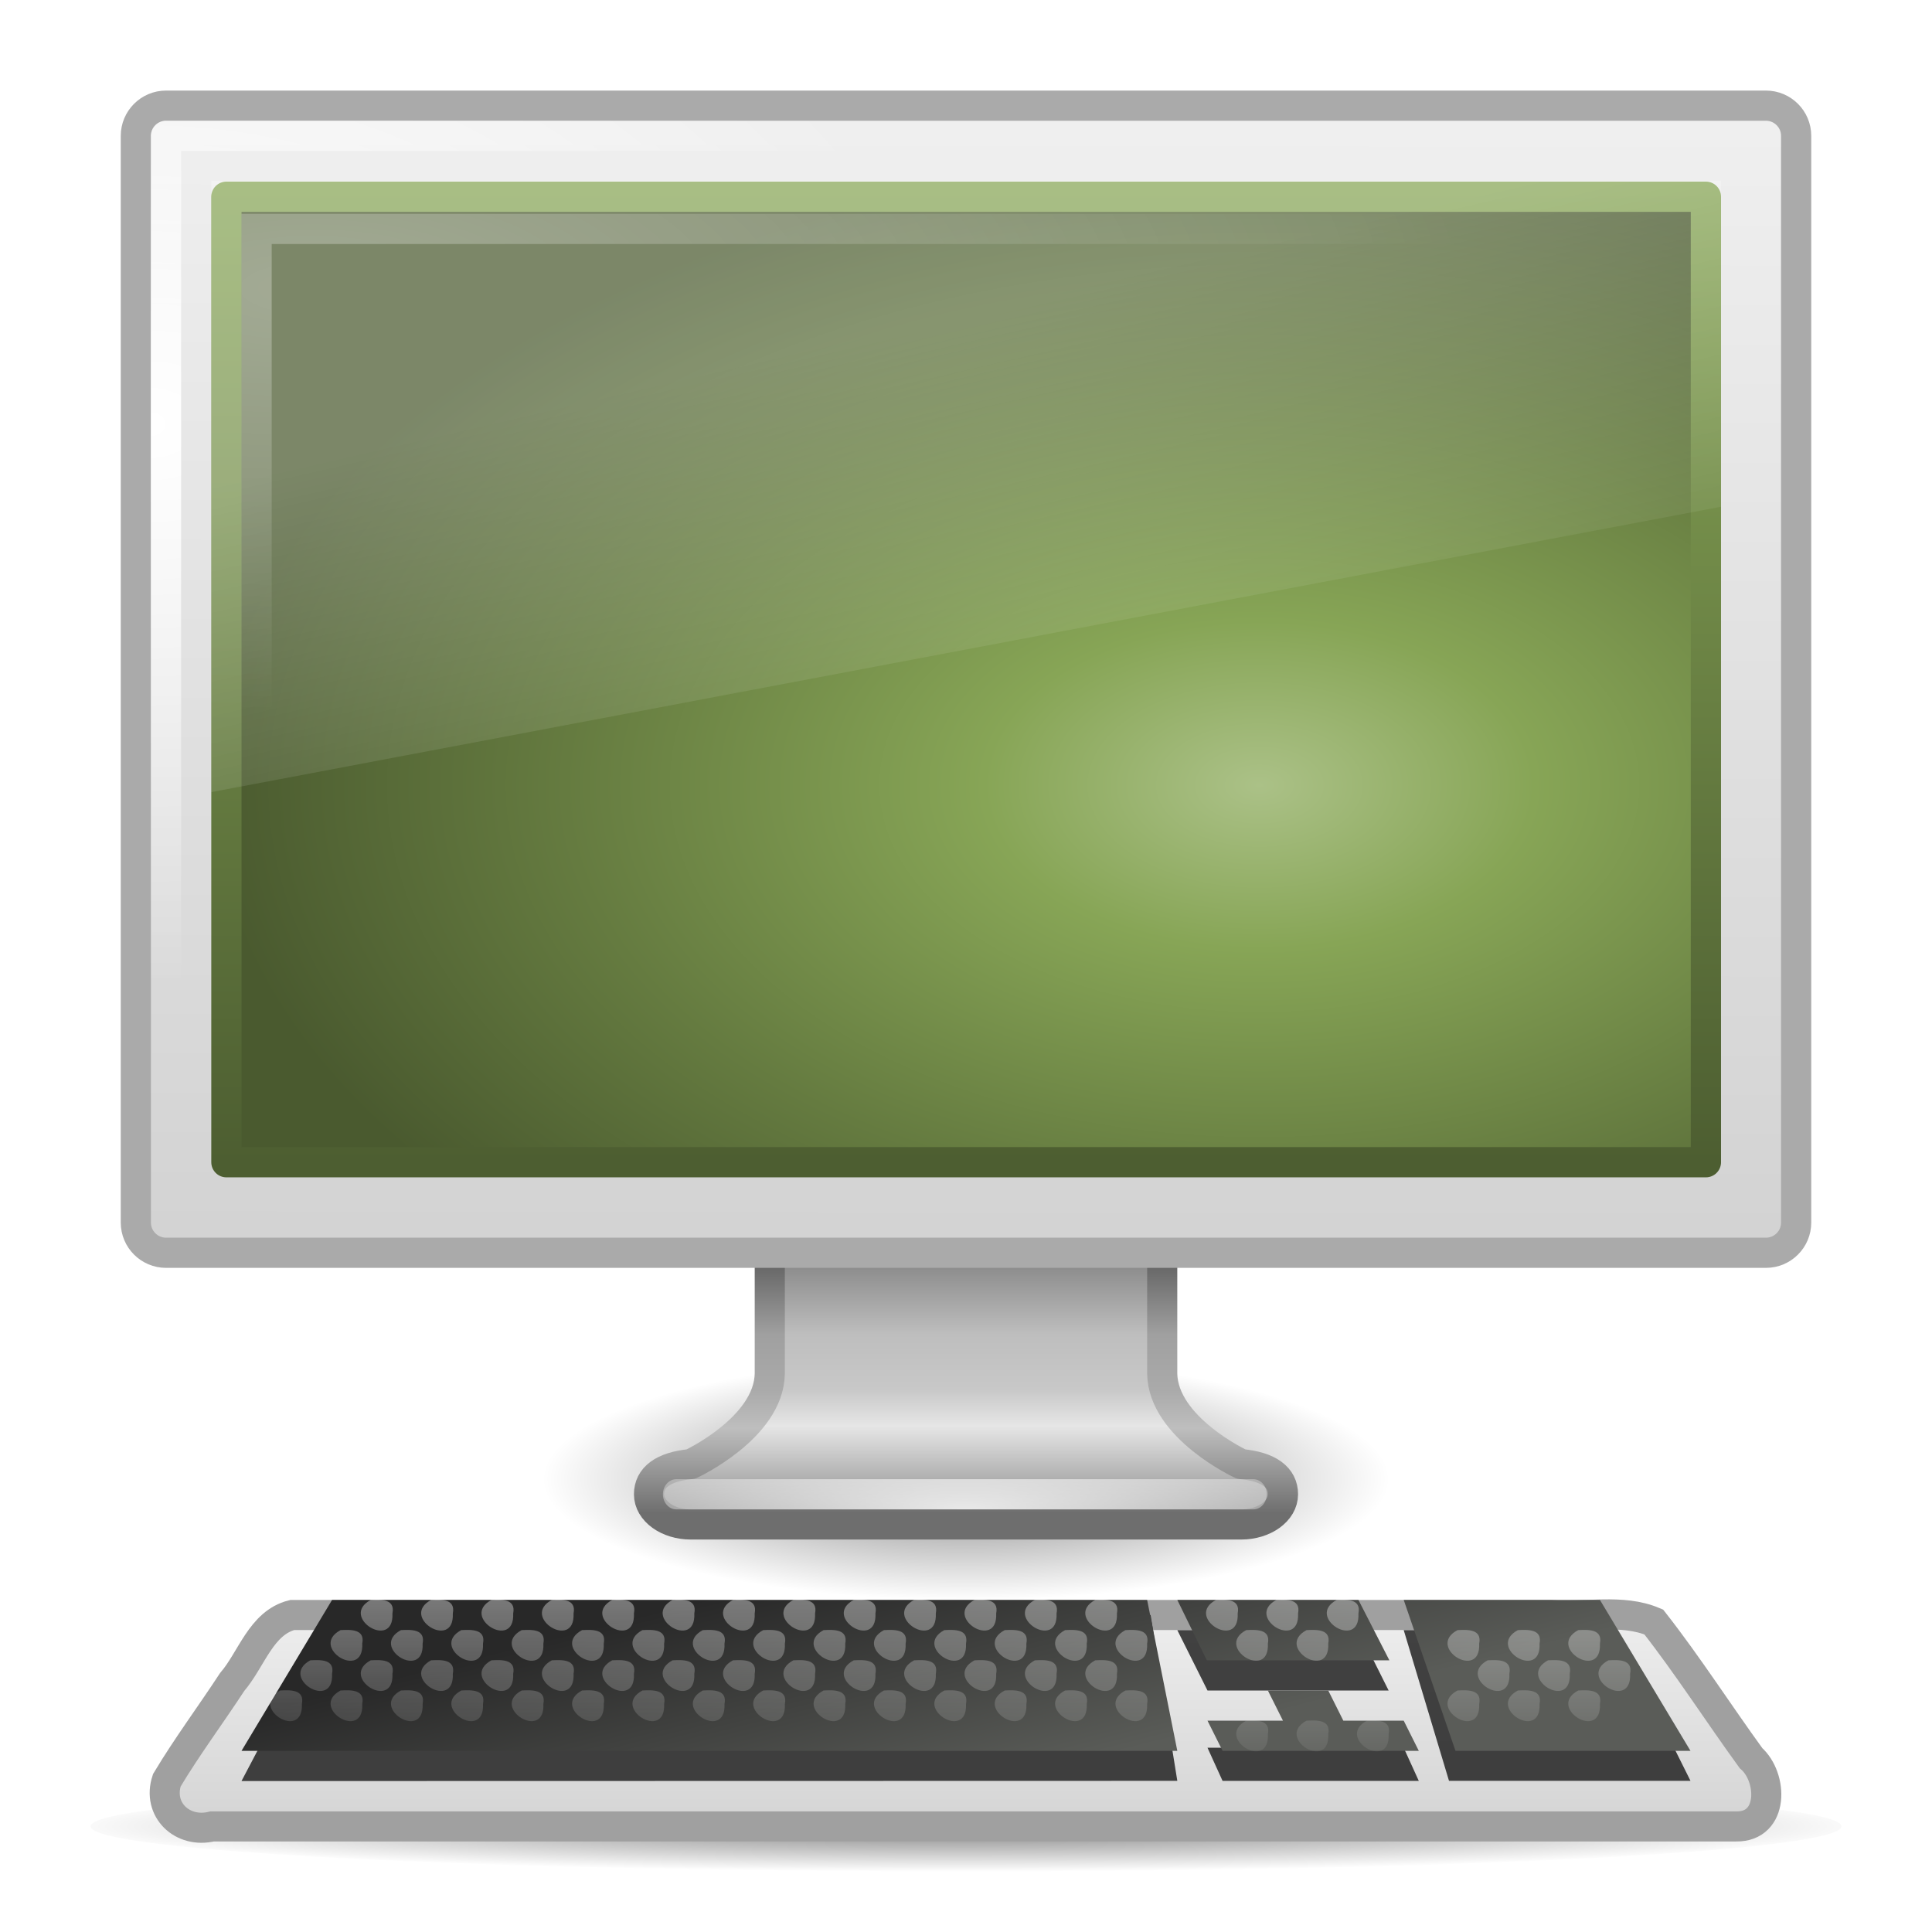
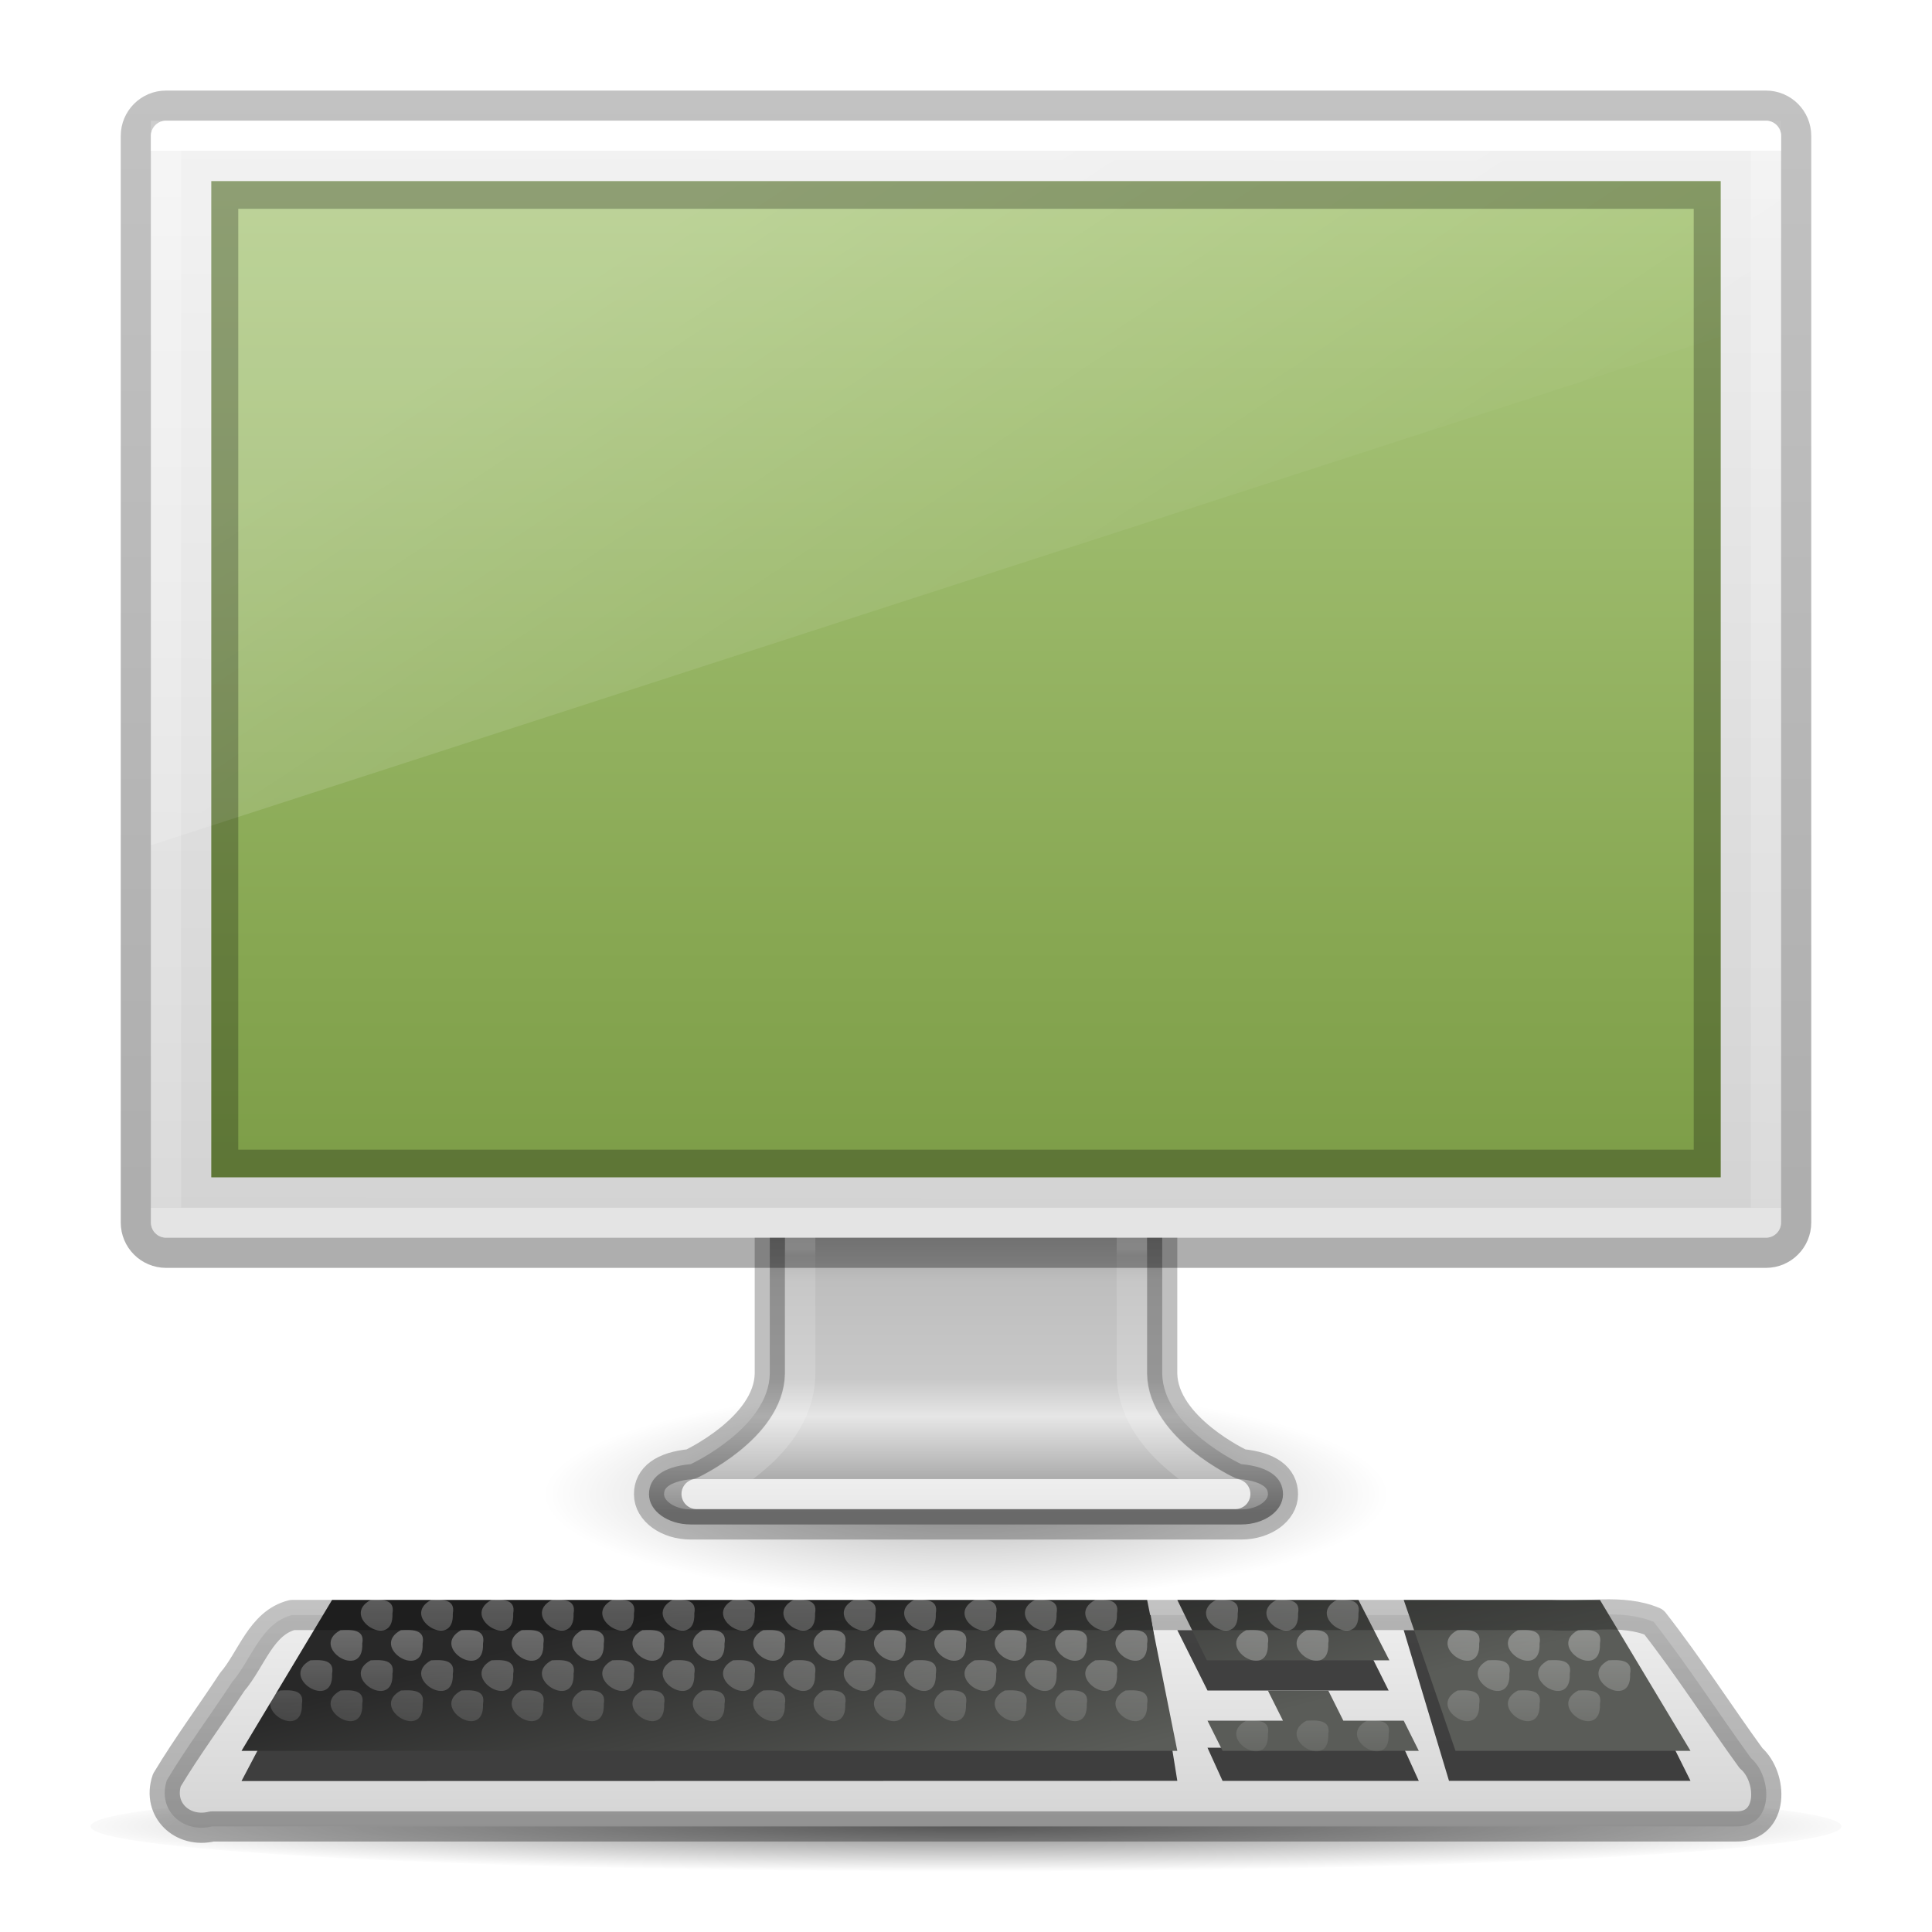
<svg xmlns="http://www.w3.org/2000/svg" xmlns:xlink="http://www.w3.org/1999/xlink" version="1.0" width="64" height="64" id="svg2">
  <defs id="defs4">
+     <linearGradient id="linearGradient4850">
+       <stop id="stop4852" style="stop-color:#ffffff;stop-opacity:1" offset="0" />
+       <stop id="stop4854" style="stop-color:#ffffff;stop-opacity:0.235" offset="0" />
+       <stop id="stop4856" style="stop-color:#ffffff;stop-opacity:0.157" offset="0.969" />
+       <stop id="stop4858" style="stop-color:#ffffff;stop-opacity:0.392" offset="1" />
+     </linearGradient>
+     <linearGradient id="linearGradient4691">
+       <stop offset="0" style="stop-color:#ffffff;stop-opacity:1" id="stop4693" />
+       <stop offset="0" style="stop-color:#ffffff;stop-opacity:0.235" id="stop4695" />
+       <stop offset="1" style="stop-color:#ffffff;stop-opacity:0.157" id="stop4697" />
+       <stop offset="1" style="stop-color:#ffffff;stop-opacity:0.392" id="stop4699" />
+     </linearGradient>
+     <linearGradient id="linearGradient4585">
+       <stop id="stop4587" offset="0" style="stop-color:#000000;stop-opacity:0.318" />
+       <stop id="stop4589" style="stop-opacity:0.239;stop-color:#000000" offset="1" />
+     </linearGradient>
    <linearGradient id="linearGradient10691">
      <stop offset="0" id="stop10693" />
      <stop offset="1" style="stop-opacity:0" id="stop10695" />
    </linearGradient>
    <linearGradient id="linearGradient6544">
      <stop offset="0" style="stop-color:#f0f0f0" id="stop6546" />
      <stop offset="1" style="stop-color:#d2d2d2" id="stop6548" />
    </linearGradient>
    <linearGradient id="linearGradient6602">
      <stop offset="0" style="stop-color:#fff" id="stop6604" />
      <stop offset="1" style="stop-color:#fff;stop-opacity:0" id="stop6606" />
    </linearGradient>
-     <radialGradient r="20" gradientTransform="matrix(1.9085 -.010481 .0033084 .69841 -1.1188 10.06)" cx="5.969" cy="-.646" gradientUnits="userSpaceOnUse" xlink:href="#linearGradient6602" id="radialGradient2992" />
-     <linearGradient x1="12.938" y1="8.438" gradientTransform="matrix(1.1907 0 0 1.3504 3.4277 1.933)" x2="15.25" gradientUnits="userSpaceOnUse" y2="19.812" id="linearGradient2995">
-       <stop offset="0" style="stop-color:#fff;stop-opacity:.275" id="stop6594" />
-       <stop offset="1" style="stop-color:#fff;stop-opacity:0" id="stop6596" />
-     </linearGradient>
    <linearGradient x1="316.86" y1="85.62" gradientTransform="matrix(1.1429 0 0 .93704 -333.71 -28.523)" x2="319.39" gradientUnits="userSpaceOnUse" y2="93.916" id="linearGradient3056">
      <stop offset="0" style="stop-color:#282828" id="stop4576" />
      <stop offset="1" style="stop-color:#5a5c58" id="stop4578" />
    </linearGradient>
    <radialGradient r="7.228" gradientTransform="matrix(4.1791 -.0000035773 4.7438e-7 .20751 3.9886 45.224)" cx="6.703" cy="73.616" gradientUnits="userSpaceOnUse" xlink:href="#linearGradient10691" id="radialGradient3063" />
-     <radialGradient r="23" gradientTransform="matrix(1.1778 0 0 .8096 3.7333 9.5465)" cx="1" cy="5.564" gradientUnits="userSpaceOnUse" xlink:href="#linearGradient6602" id="radialGradient3071" />
-     <linearGradient x1="20.147" y1="-0" gradientTransform="matrix(1.1721 0 0 1.2271 3.8688 2.8668)" x2="20.104" gradientUnits="userSpaceOnUse" xlink:href="#linearGradient6544" y2="31.983" id="linearGradient3074" />
-     <radialGradient r="8" gradientTransform="matrix(2.286 -3.144e-8 0 .43815 -22.903 33.069)" cx="24" cy="38.641" gradientUnits="userSpaceOnUse" xlink:href="#linearGradient6602" id="radialGradient3077" />
-     <linearGradient x1="320.03" y1="85.028" gradientTransform="matrix(1.2308 0 0 1.0001 -361.91 -44.013)" x2="320.03" gradientUnits="userSpaceOnUse" y2="94.126" id="linearGradient3080">
+     <linearGradient x1="20.147" y1="-0" gradientTransform="matrix(1.150789,0,0,1.194808,4.380276,3.383463)" x2="20.104" gradientUnits="userSpaceOnUse" xlink:href="#linearGradient6544" y2="31.983" id="linearGradient3074" />
+     <linearGradient x1="320.03" y1="82.323" gradientTransform="matrix(1.2308 0 0 1.0001 -361.91 -44.013)" x2="320.03" gradientUnits="userSpaceOnUse" y2="94.126" id="linearGradient3080">
      <stop offset="0" style="stop-color:#787878" id="stop3205" />
      <stop offset=".35" style="stop-color:#bebebe" id="stop3207" />
-       <stop offset=".551" style="stop-color:#c8c8c8" id="stop3209" />
-       <stop offset=".683" style="stop-color:#e6e6e6" id="stop3211" />
+       <stop offset="0.625" style="stop-color:#c8c8c8" id="stop3209" />
+       <stop offset="0.729" style="stop-color:#e6e6e6" id="stop3211" />
      <stop offset="1" style="stop-color:#8c8c8c" id="stop3213" />
    </linearGradient>
-     <linearGradient x1="22.381" y1="29.027" gradientTransform="matrix(1.2353 0 0 1 2.3535 12)" x2="22.381" gradientUnits="userSpaceOnUse" y2="38.127" id="linearGradient3082">
-       <stop offset="0" style="stop-color:#505050" id="stop3217" />
-       <stop offset=".35" style="stop-color:#a0a0a0" id="stop3219" />
-       <stop offset=".551" style="stop-color:#aaa" id="stop3221" />
-       <stop offset=".691" style="stop-color:#bebebe" id="stop3223" />
-       <stop offset="1" style="stop-color:#6e6e6e" id="stop3225" />
-     </linearGradient>
-     <radialGradient r="7.228" gradientTransform="matrix(1.9368 0 0 .55337 19.018 8.2632)" cx="6.703" cy="73.616" gradientUnits="userSpaceOnUse" xlink:href="#linearGradient10691" id="radialGradient3085" />
+     <radialGradient r="7.228" gradientTransform="matrix(1.9368,0,0,0.4841988,19.018,13.8553)" cx="6.703" cy="73.616" gradientUnits="userSpaceOnUse" xlink:href="#linearGradient10691" id="radialGradient3085" />
    <linearGradient x1="327.19" y1="77.875" gradientTransform="translate(-292,-27)" x2="327.19" gradientUnits="userSpaceOnUse" y2="86.188" id="linearGradient4427">
      <stop offset="0" style="stop-color:#fff" id="stop6604-5" />
      <stop offset="1" style="stop-color:#fff;stop-opacity:0" id="stop6606-8" />
    </linearGradient>
    <linearGradient x1="145.44" y1="372.67" gradientTransform="matrix(.23108 0 0 .18491 -1.6072 -15.992)" x2="145.44" gradientUnits="userSpaceOnUse" xlink:href="#linearGradient6544" y2="416.83" id="linearGradient4430" />
-     <radialGradient r="23" gradientTransform="matrix(-1.9706e-8 -.9032 1.5133 0 44.845 50.051)" cx="26.617" cy="-2.064" gradientUnits="userSpaceOnUse" id="radialGradient2973">
-       <stop offset="0" style="stop-color:#abc187;stop-opacity:1" id="stop2749" />
-       <stop offset=".262" style="stop-color:#87a556;stop-opacity:1" id="stop2751" />
-       <stop offset=".661" style="stop-color:#657b40;stop-opacity:1" id="stop2753" />
-       <stop offset="1" style="stop-color:#4a5a2f;stop-opacity:1" id="stop2755" />
+     <linearGradient xlink:href="#linearGradient4850" id="linearGradient3152-7" gradientUnits="userSpaceOnUse" gradientTransform="matrix(1.024216,0,0,0.6969979,7.481706,13.29351)" x1="25.005" y1="51.229" x2="25.005" y2="40.265" />
+     <linearGradient x1="-51.786" y1="50.786" x2="-51.786" y2="2.906" id="linearGradient3033" xlink:href="#linearGradient4585" gradientUnits="userSpaceOnUse" gradientTransform="matrix(1.268923,0,0,0.7727105,87.6446,0.496821)" />
+     <linearGradient gradientTransform="matrix(1.380344,0,0,0.9466739,-1.128247,-0.2202033)" gradientUnits="userSpaceOnUse" xlink:href="#linearGradient4691" id="linearGradient3093-0" y2="42.486" x2="24" y1="5.514" x1="24" />
+     <linearGradient xlink:href="#linearGradient6602" id="linearGradient3141-3" gradientUnits="userSpaceOnUse" gradientTransform="matrix(1.35,0,0,1.333333,3.649995,14.66667)" x1="10" y1="-3" x2="20" y2="12" />
+     <linearGradient gradientTransform="matrix(1.029037,0,0,1.173445,6.408819,-13.36197)" gradientUnits="userSpaceOnUse" xlink:href="#radialGradient2444-8" id="linearGradient12481-7" y2="57.823" x2="35.793" y1="16.345" x1="35.793" />
+     <radialGradient r="23.097" gradientTransform="matrix(1.5647,-9.5143e-8,6.1772e-8,1.0159,-59.14917,8.1461)" cx="63.969" cy="14.113" gradientUnits="userSpaceOnUse" id="radialGradient2444-8">
+       <stop offset="0" style="stop-color:#ADC980" id="stop3618-4" />
+       <stop offset="0.523" style="stop-color:#87A752" id="stop3270-5" />
+       <stop offset="1" style="stop-color:#688933" id="stop3620-0" />
    </radialGradient>
-     <linearGradient x1="10.014" y1="44.96" gradientTransform="matrix(1.0374 0 0 .76574 6.9829 4.0684)" x2="10.014" gradientUnits="userSpaceOnUse" y2="2.877" id="linearGradient2975">
-       <stop offset="0" style="stop-color:#4d5e31;stop-opacity:1" id="stop2759" />
-       <stop offset="1" style="stop-color:#87a556;stop-opacity:1" id="stop2761" />
-     </linearGradient>
+     <linearGradient xlink:href="#linearGradient4585" id="linearGradient5055" gradientUnits="userSpaceOnUse" gradientTransform="matrix(1.268923,0,0,0.7727105,87.6446,0.496821)" x1="-52.034" y1="78.437" x2="-52.034" y2="68.035" />
  </defs>
-   <path d="m46 49c0 2.209-6.268 4-14 4s-14-1.791-14-4 6.268-4 14-4 14 1.791 14 4z" style="opacity:.5;fill:url(#radialGradient3085)" id="path2589" />
-   <path d="m25.5 38.499v7.001c-0.027 1.802-2.616 3-2.616 3-0.925 0.088-1.385 0.446-1.385 1 0 0.554 0.623 1 1.385 1h18.232c0.762 0 1.385-0.446 1.385-1 0-0.554-0.46-0.912-1.385-1 0 0-2.589-1.198-2.616-3v-7.001h-13z" style="stroke-linejoin:round;stroke-width:.998;stroke-dashoffset:0.5;stroke:url(#linearGradient3082);stroke-linecap:round;enable-background:new;fill:url(#linearGradient3080)" id="path4675" />
-   <rect x="21.96" y="49" width="20.002" height="1" ry="0.5" rx=".444" style="opacity:.8;enable-background:new;fill:url(#radialGradient3077)" id="rect4703" />
-   <rect x="4.5" y="3.5" width="55" height="38" ry="1.001" rx="1.002" style="stroke-linejoin:round;stroke-dashoffset:0.5;stroke:#aaa;stroke-linecap:round;fill:url(#linearGradient3074)" id="rect2722" />
-   <rect x="5.5" y="4.5" width="53" height="36" ry="0" rx="0" style="stroke-linejoin:round;stroke-width:1;stroke-dashoffset:0.5;stroke:url(#radialGradient3071);stroke-linecap:round;enable-background:new;fill:none" id="rect4642" />
-   <rect x="7.5" y="6.517" width="49.01" height="31.983" style="stroke-linejoin:round;stroke-width:1.002;fill-rule:evenodd;color:#000000;stroke:url(#linearGradient2975);stroke-linecap:round;fill:url(#radialGradient2973)" id="rect2716" />
+   <path d="M 46,49.5 C 46,51.433 39.732,53 32,53 24.268,53 18,51.433 18,49.5 18,47.567 24.268,46 32,46 c 7.732,0 14,1.567 14,3.5 z" style="opacity:0.3;fill:url(#radialGradient3085)" id="path2589" />
+   <path d="m25.5 38.499v7.001c-0.027 1.802-2.616 3-2.616 3-0.925 0.088-1.385 0.446-1.385 1 0 0.554 0.623 1 1.385 1h18.232c0.762 0 1.385-0.446 1.385-1 0-0.554-0.46-0.912-1.385-1 0 0-2.589-1.198-2.616-3v-7.001h-13z" style="stroke-linejoin:round;stroke-width:0.998;stroke-dashoffset:0.5;stroke:none;stroke-linecap:round;enable-background:new;fill:url(#linearGradient3080)" id="path4675" />
+   <path d="m 25.5,38.499 0,7.001 c -0.027,1.802 -2.616,3 -2.616,3 -0.925,0.088 -1.385,0.446 -1.385,1 0,0.554 0.623,1 1.385,1 l 18.232,0 c 0.762,0 1.385,-0.446 1.385,-1 0,-0.554 -0.46,-0.912 -1.385,-1 0,0 -2.589,-1.198 -2.616,-3 l 0,-7.001 -13,0 z" style="fill:none;stroke:#000000;stroke-width:0.998;stroke-linecap:round;stroke-linejoin:round;stroke-dashoffset:0.5;enable-background:new;color:#000000;clip-rule:nonzero;display:inline;overflow:visible;visibility:visible;opacity:0.25;isolation:auto;mix-blend-mode:normal;color-interpolation:sRGB;color-interpolation-filters:linearRGB;solid-color:#000000;solid-opacity:1;fill-opacity:1;fill-rule:nonzero;stroke-miterlimit:4;stroke-dasharray:none;stroke-opacity:1;marker:none;filter-blend-mode:normal;filter-gaussianBlur-deviation:0;color-rendering:auto;image-rendering:auto;shape-rendering:auto;text-rendering:auto" id="path4675-6" />
  <path d="m61 60.5c0 0.828-12.984 1.5-29 1.5s-29-0.672-29-1.5 12.984-1.5 29-1.5 29 0.672 29 1.5z" style="opacity:.5;fill:url(#radialGradient3063)" id="path6096" />
-   <path d="m9.68 53.499c-1.034 0.26-1.345 1.47-1.989 2.219-0.713 1.089-1.496 2.139-2.164 3.254-0.325 0.979 0.518 1.772 1.5 1.531h50.486c1.256 0.02 1.215-1.629 0.49-2.264-1.084-1.493-2.087-3.062-3.22-4.509-1.062-0.451-2.296-0.138-3.436-0.231-13.889-0-27.778 0-41.666-0z" style="stroke-width:0.996;stroke-dashoffset:.361;stroke:#a0a0a0;stroke-linecap:square;enable-background:new;fill:url(#linearGradient4430)" id="path3698" />
+   <path d="m9.68 53.499c-1.034 0.26-1.345 1.47-1.989 2.219-0.713 1.089-1.496 2.139-2.164 3.254-0.325 0.979 0.518 1.772 1.5 1.531h50.486c1.256 0.02 1.215-1.629 0.49-2.264-1.084-1.493-2.087-3.062-3.22-4.509-1.062-0.451-2.296-0.138-3.436-0.231-13.889-0-27.778 0-41.666-0z" style="stroke-width:0.996;stroke-dashoffset:0.361;stroke:none;stroke-linecap:square;enable-background:new;fill:url(#linearGradient4430)" id="path3698" />
  <path d="m10.893 53.5-2.893 5.5l31-0.007-0.884-5.493h-27.222v0zm28.107 0.5l1 2h6l-1-2h-6zm7.5 0 1.5 4.993h8l-2.488-4.993h-7.012zm-4.287 3.016 0.159 0.879h-2.373l0.5 1.099h6.5l-0.5-1.099h-1.994l-0.253-0.879h-2.04z" style="opacity:.831;fill-rule:evenodd;enable-background:new;fill:#1e1e1e" id="path3702" />
  <path d="m11 53-3 5h31l-1-5h-27zm28 0l0.978 2h6.047l-1.025-2h-6zm7.5 0 1.715 5h7.785l-3-5h-6.5zm-4.5 3 0.5 1h-2.5l0.5 1h6.5l-0.5-1h-2l-0.5-1h-2z" style="enable-background:new;fill:url(#linearGradient3056);fill-rule:evenodd" id="path3704" />
-   <path d="m7 5.984h50.01v10.803l-50.01 9.453v-20.256z" style="fill:url(#linearGradient2995)" id="rect6588" />
-   <rect x="8.5" y="7.583" width="47.01" height="29.851" style="opacity:.3;stroke:url(#radialGradient2992);stroke-linecap:square;fill:none" id="rect6600" />
  <path d="m12.281 53c-1.06 0.568 0.777 1.703 0.719 0.447 0.098-0.491-0.395-0.463-0.719-0.447zm2 0c-1.06 0.568 0.777 1.703 0.719 0.447 0.098-0.491-0.395-0.463-0.719-0.447zm2 0c-1.06 0.568 0.777 1.703 0.719 0.447 0.098-0.491-0.395-0.463-0.719-0.447zm2 0c-1.06 0.568 0.777 1.703 0.719 0.447 0.098-0.491-0.395-0.463-0.719-0.447zm2 0c-1.06 0.568 0.777 1.703 0.719 0.447 0.098-0.491-0.395-0.463-0.719-0.447zm2 0c-1.06 0.568 0.777 1.703 0.719 0.447 0.098-0.491-0.395-0.463-0.719-0.447zm2 0c-1.06 0.568 0.777 1.703 0.719 0.447 0.098-0.491-0.395-0.463-0.719-0.447zm2 0c-1.06 0.568 0.777 1.703 0.719 0.447 0.098-0.491-0.395-0.463-0.719-0.447zm2 0c-1.06 0.568 0.777 1.703 0.719 0.447 0.098-0.491-0.395-0.463-0.719-0.447zm2 0c-1.06 0.568 0.777 1.703 0.719 0.447 0.098-0.491-0.395-0.463-0.719-0.447zm2 0c-1.06 0.568 0.777 1.703 0.719 0.447 0.098-0.491-0.395-0.463-0.719-0.447zm2 0c-1.06 0.568 0.777 1.703 0.719 0.447 0.098-0.491-0.395-0.463-0.719-0.447zm2 0c-1.06 0.568 0.777 1.703 0.719 0.447 0.098-0.491-0.395-0.463-0.719-0.447zm4 0c-1.06 0.568 0.777 1.703 0.719 0.447 0.098-0.491-0.395-0.463-0.719-0.447zm2 0c-1.06 0.568 0.777 1.703 0.719 0.447 0.098-0.491-0.395-0.463-0.719-0.447zm2 0c-1.06 0.568 0.777 1.703 0.719 0.447 0.098-0.491-0.395-0.463-0.719-0.447zm-33 1c-1.06 0.568 0.777 1.703 0.719 0.447 0.098-0.491-0.395-0.463-0.719-0.447zm2 0c-1.06 0.568 0.777 1.703 0.719 0.447 0.098-0.491-0.395-0.463-0.719-0.447zm2 0c-1.06 0.568 0.777 1.703 0.719 0.447 0.098-0.491-0.395-0.463-0.719-0.447zm2 0c-1.06 0.568 0.777 1.703 0.719 0.447 0.098-0.491-0.395-0.463-0.719-0.447zm2 0c-1.06 0.568 0.777 1.703 0.719 0.447 0.098-0.491-0.395-0.463-0.719-0.447zm2 0c-1.06 0.568 0.777 1.703 0.719 0.447 0.098-0.491-0.395-0.463-0.719-0.447zm2 0c-1.06 0.568 0.777 1.703 0.719 0.447 0.098-0.491-0.395-0.463-0.719-0.447zm2 0c-1.06 0.568 0.777 1.703 0.719 0.447 0.098-0.491-0.395-0.463-0.719-0.447zm2 0c-1.06 0.568 0.777 1.703 0.719 0.447 0.098-0.491-0.395-0.463-0.719-0.447zm2 0c-1.06 0.568 0.777 1.703 0.719 0.447 0.098-0.491-0.395-0.463-0.719-0.447zm2 0c-1.06 0.568 0.777 1.703 0.719 0.447 0.098-0.491-0.395-0.463-0.719-0.447zm2 0c-1.06 0.568 0.777 1.703 0.719 0.447 0.098-0.491-0.395-0.463-0.719-0.447zm2 0c-1.06 0.568 0.777 1.703 0.719 0.447 0.098-0.491-0.395-0.463-0.719-0.447zm2 0c-1.06 0.568 0.777 1.703 0.719 0.447 0.098-0.491-0.395-0.463-0.719-0.447zm4 0c-1.06 0.568 0.777 1.703 0.719 0.447 0.098-0.491-0.395-0.463-0.719-0.447zm2 0c-1.06 0.568 0.777 1.703 0.719 0.447 0.098-0.491-0.395-0.463-0.719-0.447zm5 0c-1.06 0.568 0.777 1.703 0.719 0.447 0.098-0.491-0.395-0.463-0.719-0.447zm2 0c-1.06 0.568 0.777 1.703 0.719 0.447 0.098-0.491-0.395-0.463-0.719-0.447zm2 0c-1.06 0.568 0.777 1.703 0.719 0.447 0.098-0.491-0.395-0.463-0.719-0.447zm-42 1c-1.06 0.568 0.777 1.703 0.719 0.447 0.098-0.491-0.395-0.463-0.719-0.447zm2 0c-1.06 0.568 0.777 1.703 0.719 0.447 0.098-0.491-0.395-0.463-0.719-0.447zm2 0c-1.06 0.568 0.777 1.703 0.719 0.447 0.098-0.491-0.395-0.463-0.719-0.447zm2 0c-1.06 0.568 0.777 1.703 0.719 0.447 0.098-0.491-0.395-0.463-0.719-0.447zm2 0c-1.06 0.568 0.777 1.703 0.719 0.447 0.098-0.491-0.395-0.463-0.719-0.447zm2 0c-1.06 0.568 0.777 1.703 0.719 0.447 0.098-0.491-0.395-0.463-0.719-0.447zm2 0c-1.06 0.568 0.777 1.703 0.719 0.447 0.098-0.491-0.395-0.463-0.719-0.447zm2 0c-1.06 0.568 0.777 1.703 0.719 0.447 0.098-0.491-0.395-0.463-0.719-0.447zm2 0c-1.06 0.568 0.777 1.703 0.719 0.447 0.098-0.491-0.395-0.463-0.719-0.447zm2 0c-1.06 0.568 0.777 1.703 0.719 0.447 0.098-0.491-0.395-0.463-0.719-0.447zm2 0c-1.06 0.568 0.777 1.703 0.719 0.447 0.098-0.491-0.395-0.463-0.719-0.447zm2 0c-1.06 0.568 0.777 1.703 0.719 0.447 0.098-0.491-0.395-0.463-0.719-0.447zm2 0c-1.06 0.568 0.777 1.703 0.719 0.447 0.098-0.491-0.395-0.463-0.719-0.447zm2 0c-1.06 0.568 0.777 1.703 0.719 0.447 0.098-0.491-0.395-0.463-0.719-0.447zm13 0c-1.06 0.568 0.777 1.703 0.719 0.447 0.098-0.491-0.395-0.463-0.719-0.447zm2 0c-1.06 0.568 0.777 1.703 0.719 0.447 0.098-0.491-0.395-0.463-0.719-0.447zm2 0c-1.06 0.568 0.777 1.703 0.719 0.447 0.098-0.491-0.395-0.463-0.719-0.447zm-44 1c-1.06 0.568 0.777 1.703 0.719 0.447 0.098-0.491-0.395-0.463-0.719-0.447zm2 0c-1.06 0.568 0.777 1.703 0.719 0.447 0.098-0.491-0.395-0.463-0.719-0.447zm2 0c-1.06 0.568 0.777 1.703 0.719 0.447 0.098-0.491-0.395-0.463-0.719-0.447zm2 0c-1.06 0.568 0.777 1.703 0.719 0.447 0.098-0.491-0.395-0.463-0.719-0.447zm2 0c-1.06 0.568 0.777 1.703 0.719 0.447 0.098-0.491-0.395-0.463-0.719-0.447zm2 0c-1.06 0.568 0.777 1.703 0.719 0.447 0.098-0.491-0.395-0.463-0.719-0.447zm2 0c-1.06 0.568 0.777 1.703 0.719 0.447 0.098-0.491-0.395-0.463-0.719-0.447zm2 0c-1.06 0.568 0.777 1.703 0.719 0.447 0.098-0.491-0.395-0.463-0.719-0.447zm2 0c-1.06 0.568 0.777 1.703 0.719 0.447 0.098-0.491-0.395-0.463-0.719-0.447zm2 0c-1.06 0.568 0.777 1.703 0.719 0.447 0.098-0.491-0.395-0.463-0.719-0.447zm2 0c-1.06 0.568 0.777 1.703 0.719 0.447 0.098-0.491-0.395-0.463-0.719-0.447zm2 0c-1.06 0.568 0.777 1.703 0.719 0.447 0.098-0.491-0.395-0.463-0.719-0.447zm2 0c-1.06 0.568 0.777 1.703 0.719 0.447 0.098-0.491-0.395-0.463-0.719-0.447zm2 0c-1.06 0.568 0.777 1.703 0.719 0.447 0.098-0.491-0.395-0.463-0.719-0.447zm2 0c-1.06 0.568 0.777 1.703 0.719 0.447 0.098-0.491-0.395-0.463-0.719-0.447zm11 0c-1.06 0.568 0.777 1.703 0.719 0.447 0.098-0.491-0.395-0.463-0.719-0.447zm2 0c-1.06 0.568 0.777 1.703 0.719 0.447 0.098-0.491-0.395-0.463-0.719-0.447zm2 0c-1.06 0.568 0.777 1.703 0.719 0.447 0.098-0.491-0.395-0.463-0.719-0.447zm-11 1c-1.06 0.568 0.777 1.703 0.719 0.447 0.098-0.491-0.395-0.463-0.719-0.447zm2 0c-1.06 0.568 0.777 1.703 0.719 0.447 0.098-0.491-0.395-0.463-0.719-0.447zm2 0c-1.06 0.568 0.777 1.703 0.719 0.447 0.098-0.491-0.395-0.463-0.719-0.447z" style="opacity:.5;enable-background:new;fill:url(#linearGradient4427)" id="rect4584" />
+   <path style="color:#000000;clip-rule:nonzero;display:inline;overflow:visible;visibility:visible;opacity:0.8;isolation:auto;mix-blend-mode:normal;color-interpolation:sRGB;color-interpolation-filters:linearRGB;solid-color:#000000;solid-opacity:1;fill:none;fill-opacity:1;fill-rule:nonzero;stroke:url(#linearGradient3152-7);stroke-width:1;stroke-linecap:round;stroke-linejoin:round;stroke-miterlimit:4;stroke-dasharray:none;stroke-dashoffset:0;stroke-opacity:1;marker:none;color-rendering:auto;image-rendering:auto;shape-rendering:auto;text-rendering:auto;enable-background:accumulate" id="path4848" d="m 26.51,39.508 0,5.992 a 1.01,1.01 0 0 1 0,0.016 c -0.021,1.381 -0.934,2.333 -1.693,2.945 -0.759,0.612 -1.508,0.955 -1.508,0.955 a 1.01,1.01 0 0 1 -0.234,0.074 l 17.846,0 a 1.01,1.01 0 0 1 -0.229,-0.074 c 0,0 -0.749,-0.343 -1.508,-0.955 -0.759,-0.612 -1.673,-1.564 -1.693,-2.945 a 1.01,1.01 0 0 1 0,-0.016 l 0,-5.992 -10.98,0 z" />
+   <rect x="5" y="4" width="54" height="37" ry="0.5" rx="0.5" style="fill:url(#linearGradient3074);stroke:none;stroke-width:1;stroke-linecap:round;stroke-linejoin:round;stroke-dashoffset:0.5" id="rect2722" />
+   <rect id="rect2573-3" style="color:#000000;clip-rule:nonzero;display:inline;overflow:visible;visibility:visible;opacity:1;isolation:auto;mix-blend-mode:normal;color-interpolation:sRGB;color-interpolation-filters:linearRGB;solid-color:#000000;solid-opacity:1;fill:url(#linearGradient12481-7);fill-opacity:1;fill-rule:nonzero;stroke:none;stroke-width:1;stroke-linecap:butt;stroke-linejoin:miter;stroke-miterlimit:4;stroke-dasharray:none;stroke-dashoffset:0;stroke-opacity:1;marker:none;color-rendering:auto;image-rendering:auto;shape-rendering:auto;text-rendering:auto;enable-background:accumulate" rx="0" ry="0" height="33" width="50" y="6" x="7" />
+   <rect x="4.5" y="3.5" width="55" height="38" ry="1.001" rx="1.002" style="fill:none;stroke:url(#linearGradient3033);stroke-linecap:butt;stroke-linejoin:round;stroke-dashoffset:0;color:#000000;clip-rule:nonzero;display:inline;overflow:visible;visibility:visible;opacity:1;isolation:auto;mix-blend-mode:normal;color-interpolation:sRGB;color-interpolation-filters:linearRGB;solid-color:#000000;solid-opacity:1;fill-opacity:1;fill-rule:nonzero;stroke-width:1;stroke-miterlimit:4;stroke-dasharray:none;stroke-opacity:1;filter-blend-mode:normal;filter-gaussianBlur-deviation:0;color-rendering:auto;image-rendering:auto;shape-rendering:auto;text-rendering:auto;enable-background:accumulate" id="rect2722-3" />
+   <rect x="5.5" y="4.5" width="53" height="36" style="color:#000000;clip-rule:nonzero;display:inline;overflow:visible;visibility:visible;opacity:1;isolation:auto;mix-blend-mode:normal;color-interpolation:sRGB;color-interpolation-filters:linearRGB;solid-color:#000000;solid-opacity:1;fill:none;fill-opacity:1;fill-rule:nonzero;stroke:url(#linearGradient3093-0);stroke-width:1;stroke-linecap:round;stroke-linejoin:round;stroke-miterlimit:4;stroke-dasharray:none;stroke-dashoffset:0;stroke-opacity:1;color-rendering:auto;image-rendering:auto;shape-rendering:auto;text-rendering:auto;enable-background:accumulate" id="rect2722-7" />
+   <path style="display:inline;opacity:0.2;fill:url(#linearGradient3141-3);fill-opacity:1;stroke:none" d="M 5,4 5,28 59,10.5 59,4 Z" id="rect3872-4" />
+   <path d="m 9.68,53.499 c -1.034,0.26 -1.345,1.47 -1.989,2.219 -0.713,1.089 -1.496,2.139 -2.164,3.254 -0.325,0.979 0.518,1.772 1.5,1.531 l 50.486,0 c 1.256,0.02 1.215,-1.629 0.49,-2.264 -1.084,-1.493 -2.087,-3.062 -3.22,-4.509 -1.062,-0.451 -2.296,-0.138 -3.436,-0.231 -13.889,-7e-6 -27.778,1.3e-5 -41.666,-1e-5 z" style="fill:none;stroke:url(#linearGradient5055);stroke-width:1;stroke-linecap:butt;stroke-dashoffset:0;enable-background:accumulate;color:#000000;clip-rule:nonzero;display:inline;overflow:visible;visibility:visible;opacity:1;isolation:auto;mix-blend-mode:normal;color-interpolation:sRGB;color-interpolation-filters:linearRGB;solid-color:#000000;solid-opacity:1;fill-opacity:1;fill-rule:nonzero;stroke-linejoin:round;stroke-miterlimit:4;stroke-dasharray:none;stroke-opacity:1;filter-blend-mode:normal;filter-gaussianBlur-deviation:0;color-rendering:auto;image-rendering:auto;shape-rendering:auto;text-rendering:auto" id="path3698-1" />
+   <path style="display:inline;opacity:0.25;fill:#000000;fill-opacity:1;stroke:none" d="m 7,6 0,33 L 57,39 57,6 7,6 Z m 0.893,0.917 48.214,0 0,31.167 -48.214,0 0,-31.167 z" id="path3942-6" />
</svg>
